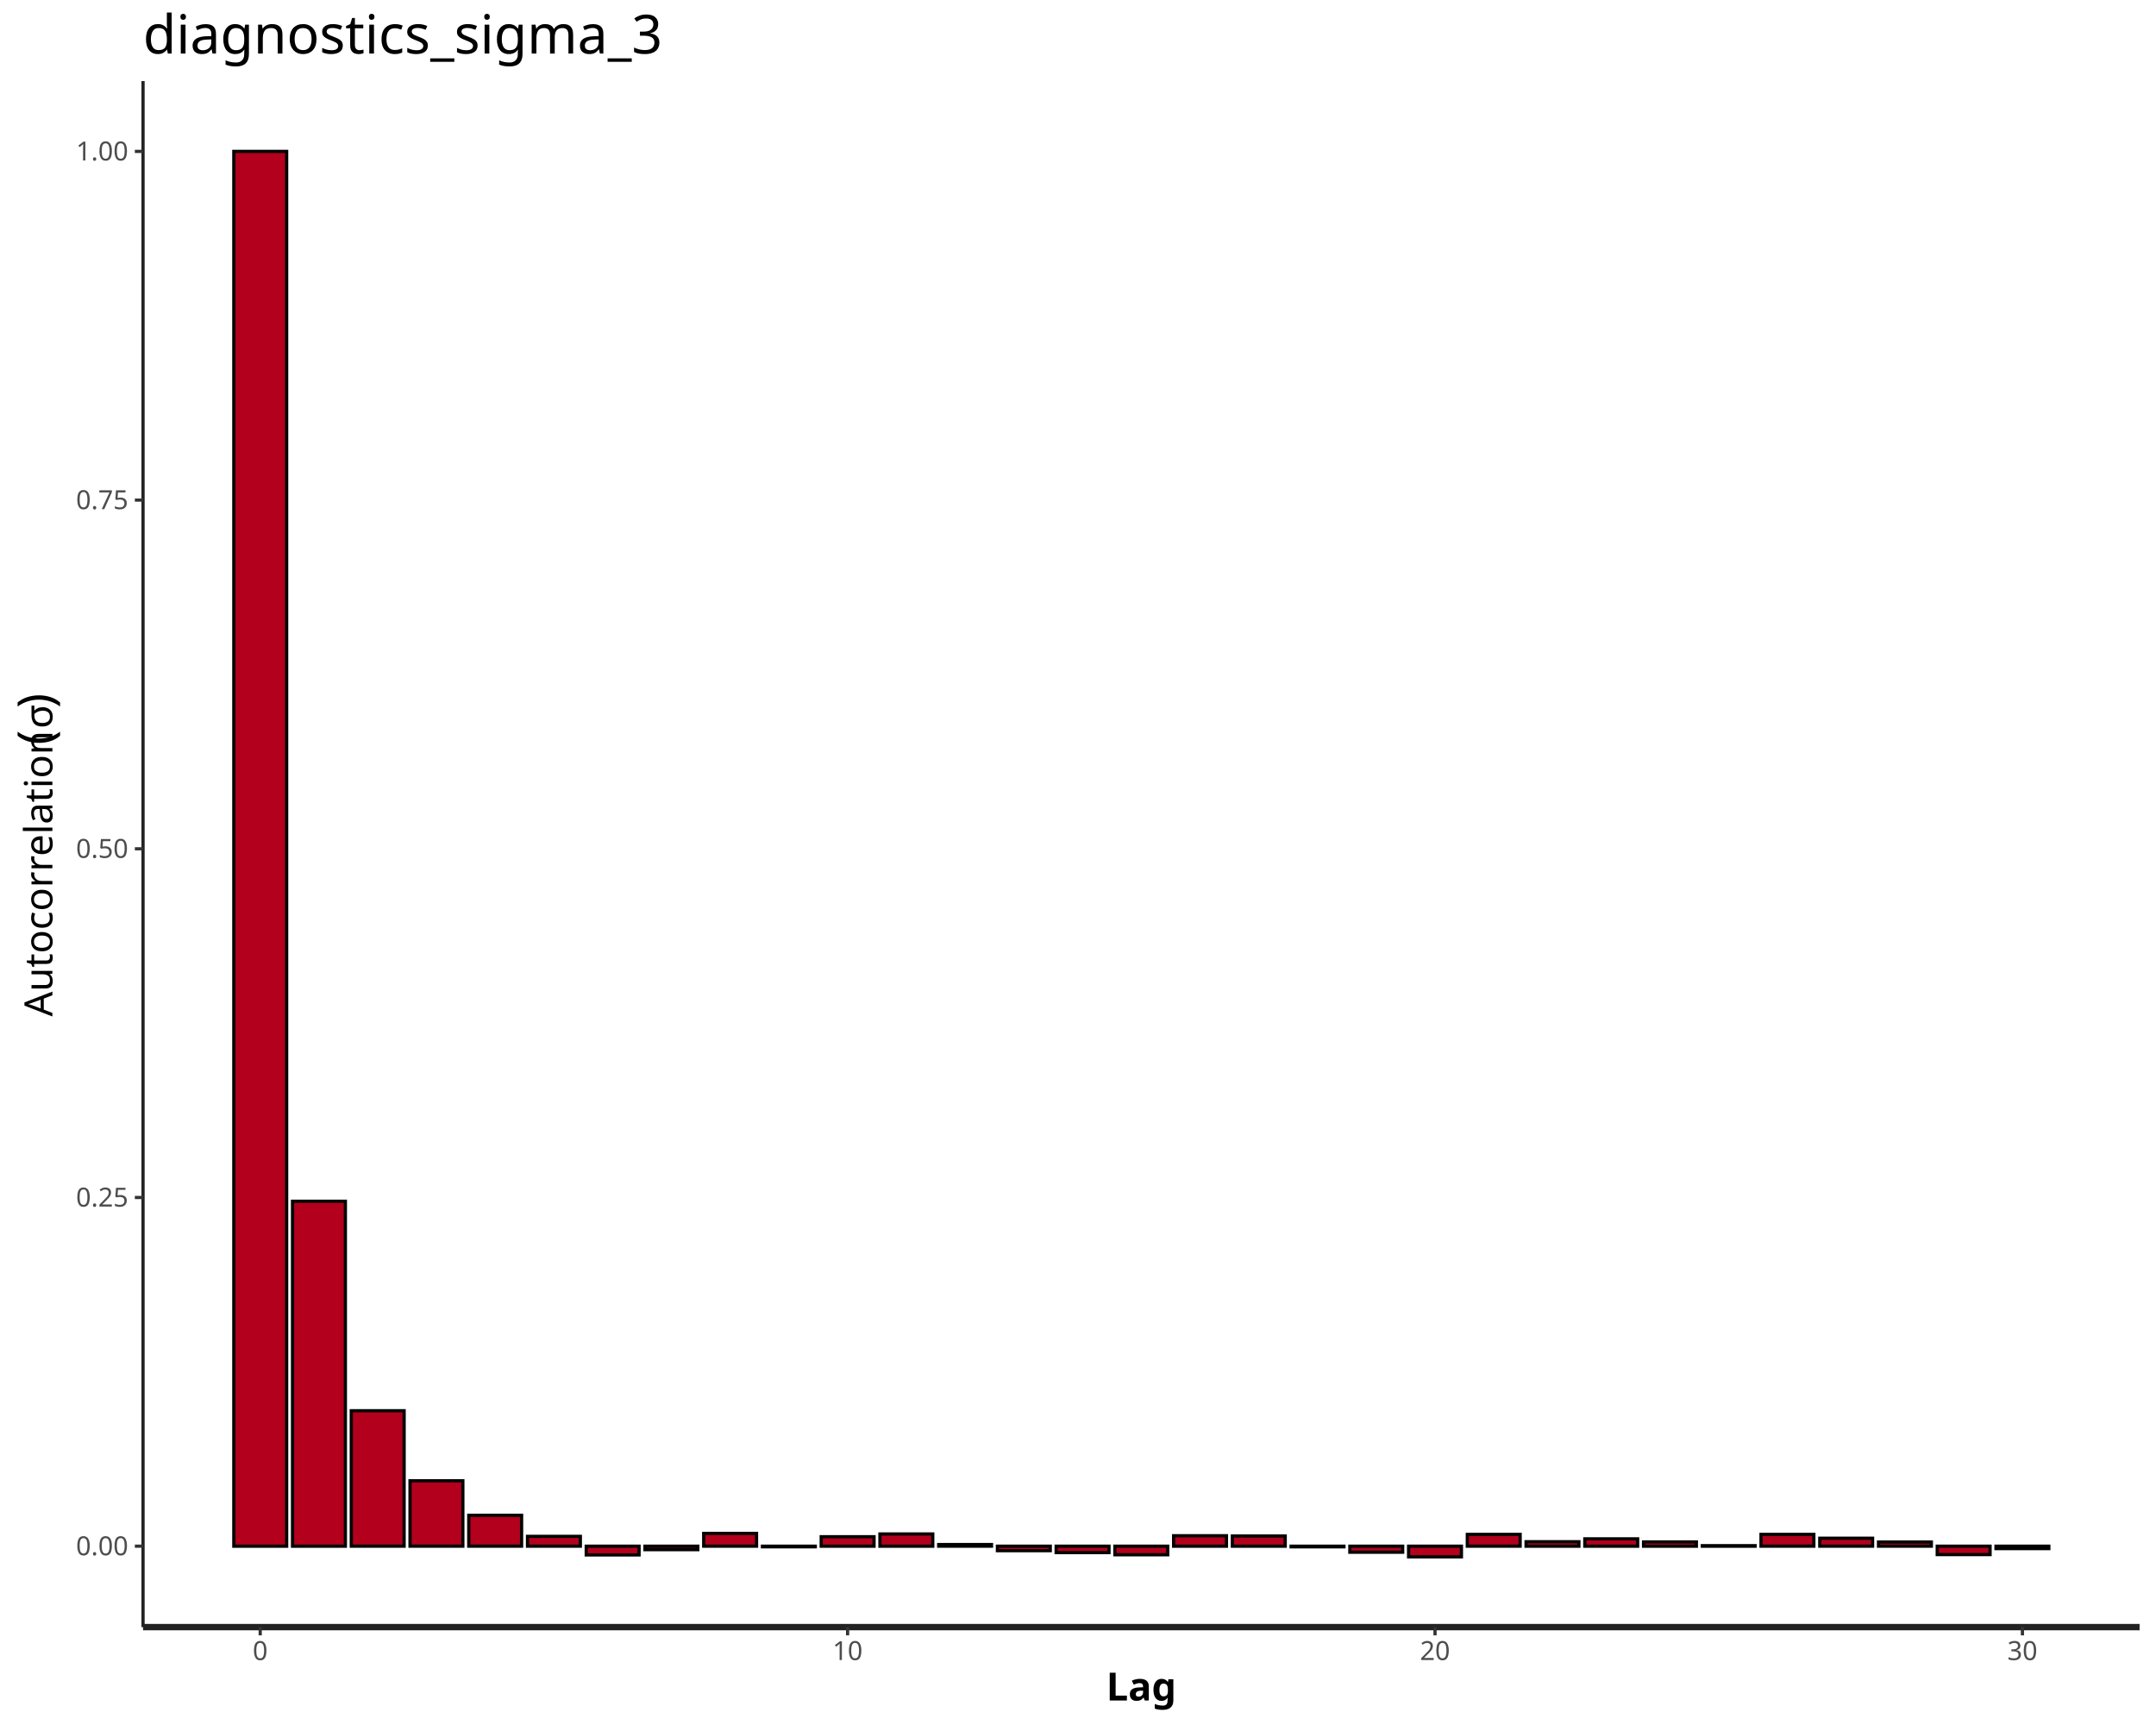
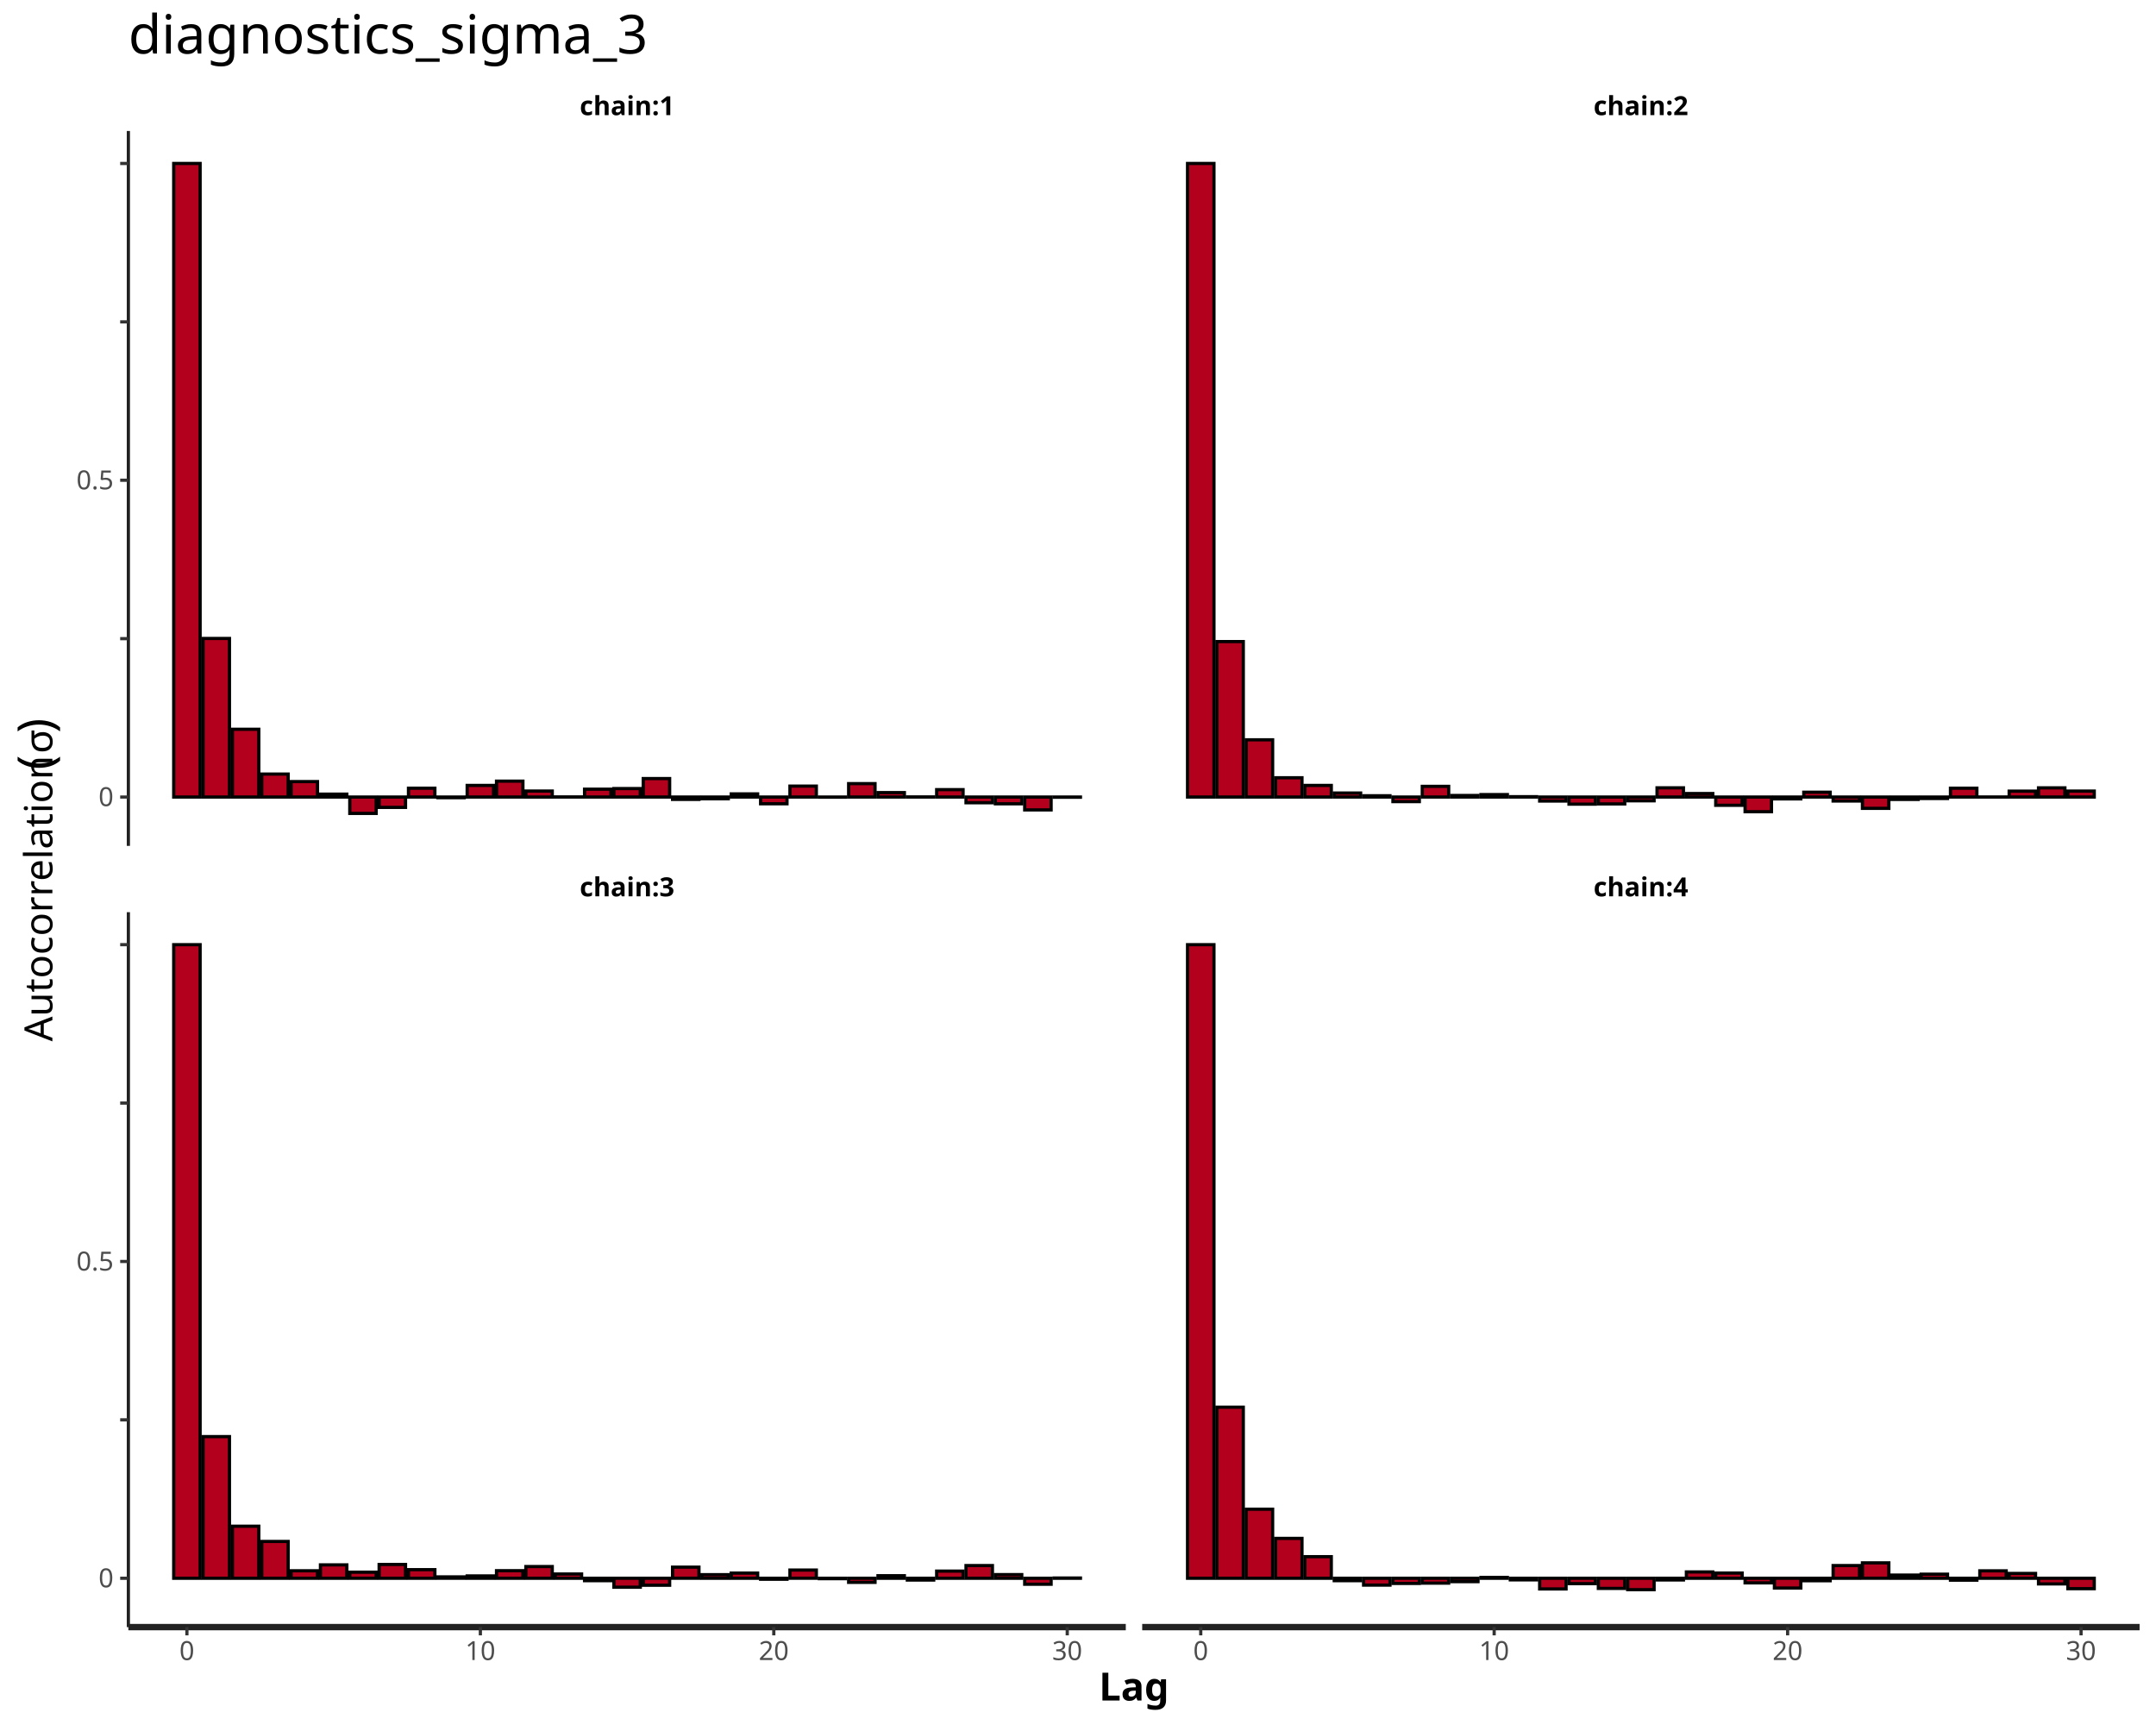
<svg xmlns="http://www.w3.org/2000/svg" class="svglite" data-engine-version="2.0" width="720.00pt" height="576.00pt" viewBox="0 0 720.00 576.00">
  <defs>
    <style type="text/css">
    .svglite line, .svglite polyline, .svglite polygon, .svglite path, .svglite rect, .svglite circle {
      fill: none;
      stroke: #000000;
      stroke-linecap: round;
      stroke-linejoin: round;
      stroke-miterlimit: 10.00;
    }
  </style>
  </defs>
  <rect width="100%" height="100%" style="stroke: none; fill: #FFFFFF;" />
  <defs>
    <clipPath id="cpMC4wMHw3MjAuMDB8MC4wMHw1NzYuMDA=">
      <rect x="0.00" y="0.00" width="720.00" height="576.00" />
    </clipPath>
  </defs>
  <g clip-path="url(#cpMC4wMHw3MjAuMDB8MC4wMHw1NzYuMDA=)">
    <rect x="0.00" y="0.00" width="720.00" height="576.00" style="stroke-width: 1.07; stroke: #FFFFFF; fill: #FFFFFF;" />
  </g>
  <defs>
-     <clipPath id="cpNDcuNzd8NzE0LjUyfDI3LjA4fDU0My4zMg==">
-       <rect x="47.77" y="27.08" width="666.75" height="516.24" />
-     </clipPath>
-   </defs>
-   <g clip-path="url(#cpNDcuNzd8NzE0LjUyfDI3LjA4fDU0My4zMg==)">
-     <rect x="47.77" y="27.08" width="666.75" height="516.24" style="stroke-width: 1.07; stroke: none; fill: #FFFFFF;" />
-     <rect x="78.08" y="50.55" width="17.65" height="465.75" style="stroke-width: 1.07; stroke-linecap: butt; stroke-linejoin: miter; fill: #B2001D;" />
-     <rect x="97.69" y="401.11" width="17.65" height="115.19" style="stroke-width: 1.07; stroke-linecap: butt; stroke-linejoin: miter; fill: #B2001D;" />
-     <rect x="117.31" y="471.06" width="17.65" height="45.23" style="stroke-width: 1.07; stroke-linecap: butt; stroke-linejoin: miter; fill: #B2001D;" />
-     <rect x="136.92" y="494.44" width="17.65" height="21.85" style="stroke-width: 1.07; stroke-linecap: butt; stroke-linejoin: miter; fill: #B2001D;" />
-     <rect x="156.54" y="505.97" width="17.65" height="10.32" style="stroke-width: 1.07; stroke-linecap: butt; stroke-linejoin: miter; fill: #B2001D;" />
-     <rect x="176.16" y="513.01" width="17.65" height="3.28" style="stroke-width: 1.07; stroke-linecap: butt; stroke-linejoin: miter; fill: #B2001D;" />
-     <rect x="195.77" y="516.29" width="17.65" height="2.92" style="stroke-width: 1.07; stroke-linecap: butt; stroke-linejoin: miter; fill: #B2001D;" />
-     <rect x="215.39" y="516.29" width="17.65" height="1.16" style="stroke-width: 1.07; stroke-linecap: butt; stroke-linejoin: miter; fill: #B2001D;" />
-     <rect x="235.00" y="512.02" width="17.65" height="4.27" style="stroke-width: 1.07; stroke-linecap: butt; stroke-linejoin: miter; fill: #B2001D;" />
-     <rect x="254.62" y="516.29" width="17.65" height="0.21" style="stroke-width: 1.07; stroke-linecap: butt; stroke-linejoin: miter; fill: #B2001D;" />
-     <rect x="274.24" y="513.13" width="17.65" height="3.17" style="stroke-width: 1.07; stroke-linecap: butt; stroke-linejoin: miter; fill: #B2001D;" />
-     <rect x="293.85" y="512.21" width="17.65" height="4.09" style="stroke-width: 1.07; stroke-linecap: butt; stroke-linejoin: miter; fill: #B2001D;" />
-     <rect x="313.47" y="515.74" width="17.65" height="0.55" style="stroke-width: 1.07; stroke-linecap: butt; stroke-linejoin: miter; fill: #B2001D;" />
-     <rect x="333.09" y="516.29" width="17.65" height="1.50" style="stroke-width: 1.07; stroke-linecap: butt; stroke-linejoin: miter; fill: #B2001D;" />
-     <rect x="352.70" y="516.29" width="17.65" height="2.14" style="stroke-width: 1.07; stroke-linecap: butt; stroke-linejoin: miter; fill: #B2001D;" />
-     <rect x="372.32" y="516.29" width="17.65" height="2.87" style="stroke-width: 1.07; stroke-linecap: butt; stroke-linejoin: miter; fill: #B2001D;" />
-     <rect x="391.93" y="512.80" width="17.65" height="3.50" style="stroke-width: 1.07; stroke-linecap: butt; stroke-linejoin: miter; fill: #B2001D;" />
-     <rect x="411.55" y="512.89" width="17.65" height="3.41" style="stroke-width: 1.07; stroke-linecap: butt; stroke-linejoin: miter; fill: #B2001D;" />
-     <rect x="431.17" y="516.29" width="17.65" height="0.22" style="stroke-width: 1.07; stroke-linecap: butt; stroke-linejoin: miter; fill: #B2001D;" />
-     <rect x="450.78" y="516.29" width="17.65" height="2.02" style="stroke-width: 1.07; stroke-linecap: butt; stroke-linejoin: miter; fill: #B2001D;" />
-     <rect x="470.40" y="516.29" width="17.65" height="3.56" style="stroke-width: 1.07; stroke-linecap: butt; stroke-linejoin: miter; fill: #B2001D;" />
-     <rect x="490.01" y="512.35" width="17.65" height="3.94" style="stroke-width: 1.07; stroke-linecap: butt; stroke-linejoin: miter; fill: #B2001D;" />
-     <rect x="509.63" y="514.80" width="17.65" height="1.50" style="stroke-width: 1.07; stroke-linecap: butt; stroke-linejoin: miter; fill: #B2001D;" />
-     <rect x="529.25" y="513.84" width="17.65" height="2.46" style="stroke-width: 1.07; stroke-linecap: butt; stroke-linejoin: miter; fill: #B2001D;" />
-     <rect x="548.86" y="514.87" width="17.65" height="1.43" style="stroke-width: 1.07; stroke-linecap: butt; stroke-linejoin: miter; fill: #B2001D;" />
-     <rect x="568.48" y="516.12" width="17.65" height="0.18" style="stroke-width: 1.07; stroke-linecap: butt; stroke-linejoin: miter; fill: #B2001D;" />
-     <rect x="588.09" y="512.35" width="17.65" height="3.94" style="stroke-width: 1.07; stroke-linecap: butt; stroke-linejoin: miter; fill: #B2001D;" />
-     <rect x="607.71" y="513.63" width="17.65" height="2.66" style="stroke-width: 1.07; stroke-linecap: butt; stroke-linejoin: miter; fill: #B2001D;" />
-     <rect x="627.33" y="514.90" width="17.65" height="1.39" style="stroke-width: 1.07; stroke-linecap: butt; stroke-linejoin: miter; fill: #B2001D;" />
-     <rect x="646.94" y="516.29" width="17.65" height="2.81" style="stroke-width: 1.07; stroke-linecap: butt; stroke-linejoin: miter; fill: #B2001D;" />
-     <rect x="666.56" y="516.29" width="17.65" height="0.81" style="stroke-width: 1.07; stroke-linecap: butt; stroke-linejoin: miter; fill: #B2001D;" />
-   </g>
-   <g clip-path="url(#cpMC4wMHw3MjAuMDB8MC4wMHw1NzYuMDA=)">
-     <polyline points="47.77,543.32 47.77,27.08 " style="stroke-width: 1.07; stroke: #222222; stroke-linecap: butt;" />
-     <text x="42.84" y="519.32" text-anchor="end" style="font-size: 8.80px; fill: #4D4D4D; font-family: sans;" textLength="17.13px" lengthAdjust="spacingAndGlyphs">0.00</text>
-     <text x="42.84" y="402.89" text-anchor="end" style="font-size: 8.80px; fill: #4D4D4D; font-family: sans;" textLength="17.13px" lengthAdjust="spacingAndGlyphs">0.25</text>
-     <text x="42.84" y="286.45" text-anchor="end" style="font-size: 8.80px; fill: #4D4D4D; font-family: sans;" textLength="17.13px" lengthAdjust="spacingAndGlyphs">0.50</text>
-     <text x="42.84" y="170.01" text-anchor="end" style="font-size: 8.80px; fill: #4D4D4D; font-family: sans;" textLength="17.13px" lengthAdjust="spacingAndGlyphs">0.75</text>
-     <text x="42.84" y="53.58" text-anchor="end" style="font-size: 8.80px; fill: #4D4D4D; font-family: sans;" textLength="17.13px" lengthAdjust="spacingAndGlyphs">1.00</text>
-     <polyline points="45.03,516.29 47.77,516.29 " style="stroke-width: 1.07; stroke: #333333; stroke-linecap: butt;" />
-     <polyline points="45.03,399.86 47.77,399.86 " style="stroke-width: 1.07; stroke: #333333; stroke-linecap: butt;" />
-     <polyline points="45.03,283.42 47.77,283.42 " style="stroke-width: 1.07; stroke: #333333; stroke-linecap: butt;" />
-     <polyline points="45.03,166.99 47.77,166.99 " style="stroke-width: 1.07; stroke: #333333; stroke-linecap: butt;" />
-     <polyline points="45.03,50.55 47.77,50.55 " style="stroke-width: 1.07; stroke: #333333; stroke-linecap: butt;" />
-     <polyline points="47.77,543.32 714.52,543.32 " style="stroke-width: 2.13; stroke: #222222; stroke-linecap: butt;" />
-     <polyline points="86.90,546.06 86.90,543.32 " style="stroke-width: 1.07; stroke: #333333; stroke-linecap: butt;" />
-     <polyline points="283.06,546.06 283.06,543.32 " style="stroke-width: 1.07; stroke: #333333; stroke-linecap: butt;" />
-     <polyline points="479.23,546.06 479.23,543.32 " style="stroke-width: 1.07; stroke: #333333; stroke-linecap: butt;" />
-     <polyline points="675.39,546.06 675.39,543.32 " style="stroke-width: 1.07; stroke: #333333; stroke-linecap: butt;" />
-     <text x="86.90" y="554.31" text-anchor="middle" style="font-size: 8.80px; fill: #4D4D4D; font-family: sans;" textLength="4.89px" lengthAdjust="spacingAndGlyphs">0</text>
-     <text x="283.06" y="554.31" text-anchor="middle" style="font-size: 8.80px; fill: #4D4D4D; font-family: sans;" textLength="9.79px" lengthAdjust="spacingAndGlyphs">10</text>
-     <text x="479.23" y="554.31" text-anchor="middle" style="font-size: 8.80px; fill: #4D4D4D; font-family: sans;" textLength="9.79px" lengthAdjust="spacingAndGlyphs">20</text>
-     <text x="675.39" y="554.31" text-anchor="middle" style="font-size: 8.80px; fill: #4D4D4D; font-family: sans;" textLength="9.79px" lengthAdjust="spacingAndGlyphs">30</text>
-     <text x="381.14" y="567.82" text-anchor="middle" style="font-size: 13.00px; font-weight: bold; font-family: sans;" textLength="21.69px" lengthAdjust="spacingAndGlyphs">Lag</text>
-     <text transform="translate(17.49,339.41) rotate(-90)" style="font-size: 13.00px; font-family: sans;" textLength="87.45px" lengthAdjust="spacingAndGlyphs">Autocorrelation</text>
-     <text transform="translate(17.49,251.96) rotate(-90)" style="font-size: 13.00px; font-family: sans;" textLength="3.25px" lengthAdjust="spacingAndGlyphs"> </text>
-     <text transform="translate(17.49,248.71) rotate(-90)" style="font-size: 16.25px; font-family: sans;" textLength="5.41px" lengthAdjust="spacingAndGlyphs">(</text>
-     <text transform="translate(17.49,243.30) rotate(-90)" style="font-size: 13.00px; font-family: sans;" textLength="6.90px" lengthAdjust="spacingAndGlyphs">σ</text>
-     <text transform="translate(17.49,236.40) rotate(-90)" style="font-size: 16.25px; font-family: sans;" textLength="5.40px" lengthAdjust="spacingAndGlyphs">)</text>
-     <text x="47.77" y="17.87" style="font-size: 18.00px; font-family: sans;" textLength="168.13px" lengthAdjust="spacingAndGlyphs">diagnostics_sigma_3</text>
+     <clipPath id="cpNDIuODd8Mzc1Ljk2fDQzLjczfDI4Mi40Ng==">
+       <rect x="42.87" y="43.73" width="333.08" height="238.73" />
+     </clipPath>
+   </defs>
+   <g clip-path="url(#cpNDIuODd8Mzc1Ljk2fDQzLjczfDI4Mi40Ng==)">
+     <rect x="42.87" y="43.73" width="333.08" height="238.73" style="stroke-width: 1.07; stroke: none; fill: #FFFFFF;" />
+     <rect x="58.01" y="54.58" width="8.82" height="211.56" style="stroke-width: 1.07; stroke-linecap: butt; stroke-linejoin: miter; fill: #B2001D;" />
+     <rect x="67.81" y="213.19" width="8.82" height="52.95" style="stroke-width: 1.07; stroke-linecap: butt; stroke-linejoin: miter; fill: #B2001D;" />
+     <rect x="77.61" y="243.51" width="8.82" height="22.63" style="stroke-width: 1.07; stroke-linecap: butt; stroke-linejoin: miter; fill: #B2001D;" />
+     <rect x="87.41" y="258.47" width="8.82" height="7.67" style="stroke-width: 1.07; stroke-linecap: butt; stroke-linejoin: miter; fill: #B2001D;" />
+     <rect x="97.21" y="260.98" width="8.82" height="5.16" style="stroke-width: 1.07; stroke-linecap: butt; stroke-linejoin: miter; fill: #B2001D;" />
+     <rect x="107.01" y="265.17" width="8.82" height="0.97" style="stroke-width: 1.07; stroke-linecap: butt; stroke-linejoin: miter; fill: #B2001D;" />
+     <rect x="116.81" y="266.14" width="8.82" height="5.47" style="stroke-width: 1.07; stroke-linecap: butt; stroke-linejoin: miter; fill: #B2001D;" />
+     <rect x="126.61" y="266.14" width="8.82" height="3.46" style="stroke-width: 1.07; stroke-linecap: butt; stroke-linejoin: miter; fill: #B2001D;" />
+     <rect x="136.41" y="263.19" width="8.82" height="2.95" style="stroke-width: 1.07; stroke-linecap: butt; stroke-linejoin: miter; fill: #B2001D;" />
+     <rect x="146.21" y="266.14" width="8.82" height="0.22" style="stroke-width: 1.07; stroke-linecap: butt; stroke-linejoin: miter; fill: #B2001D;" />
+     <rect x="156.01" y="262.26" width="8.82" height="3.88" style="stroke-width: 1.07; stroke-linecap: butt; stroke-linejoin: miter; fill: #B2001D;" />
+     <rect x="165.81" y="260.83" width="8.82" height="5.31" style="stroke-width: 1.07; stroke-linecap: butt; stroke-linejoin: miter; fill: #B2001D;" />
+     <rect x="175.61" y="264.14" width="8.82" height="2.01" style="stroke-width: 1.07; stroke-linecap: butt; stroke-linejoin: miter; fill: #B2001D;" />
+     <rect x="185.41" y="266.10" width="8.82" height="0.041" style="stroke-width: 1.07; stroke-linecap: butt; stroke-linejoin: miter; fill: #B2001D;" />
+     <rect x="195.21" y="263.52" width="8.82" height="2.62" style="stroke-width: 1.07; stroke-linecap: butt; stroke-linejoin: miter; fill: #B2001D;" />
+     <rect x="205.01" y="263.31" width="8.82" height="2.83" style="stroke-width: 1.07; stroke-linecap: butt; stroke-linejoin: miter; fill: #B2001D;" />
+     <rect x="214.81" y="259.97" width="8.82" height="6.17" style="stroke-width: 1.07; stroke-linecap: butt; stroke-linejoin: miter; fill: #B2001D;" />
+     <rect x="224.60" y="266.14" width="8.82" height="0.79" style="stroke-width: 1.07; stroke-linecap: butt; stroke-linejoin: miter; fill: #B2001D;" />
+     <rect x="234.40" y="266.14" width="8.82" height="0.58" style="stroke-width: 1.07; stroke-linecap: butt; stroke-linejoin: miter; fill: #B2001D;" />
+     <rect x="244.20" y="265.09" width="8.82" height="1.05" style="stroke-width: 1.07; stroke-linecap: butt; stroke-linejoin: miter; fill: #B2001D;" />
+     <rect x="254.00" y="266.14" width="8.82" height="2.25" style="stroke-width: 1.07; stroke-linecap: butt; stroke-linejoin: miter; fill: #B2001D;" />
+     <rect x="263.80" y="262.49" width="8.82" height="3.65" style="stroke-width: 1.07; stroke-linecap: butt; stroke-linejoin: miter; fill: #B2001D;" />
+     <rect x="273.60" y="266.14" width="8.82" height="0.045" style="stroke-width: 1.07; stroke-linecap: butt; stroke-linejoin: miter; fill: #B2001D;" />
+     <rect x="283.40" y="261.66" width="8.82" height="4.48" style="stroke-width: 1.07; stroke-linecap: butt; stroke-linejoin: miter; fill: #B2001D;" />
+     <rect x="293.20" y="264.66" width="8.82" height="1.48" style="stroke-width: 1.07; stroke-linecap: butt; stroke-linejoin: miter; fill: #B2001D;" />
+     <rect x="303.00" y="266.10" width="8.82" height="0.044" style="stroke-width: 1.07; stroke-linecap: butt; stroke-linejoin: miter; fill: #B2001D;" />
+     <rect x="312.80" y="263.67" width="8.82" height="2.47" style="stroke-width: 1.07; stroke-linecap: butt; stroke-linejoin: miter; fill: #B2001D;" />
+     <rect x="322.60" y="266.14" width="8.82" height="1.91" style="stroke-width: 1.07; stroke-linecap: butt; stroke-linejoin: miter; fill: #B2001D;" />
+     <rect x="332.40" y="266.14" width="8.82" height="2.26" style="stroke-width: 1.07; stroke-linecap: butt; stroke-linejoin: miter; fill: #B2001D;" />
+     <rect x="342.20" y="266.14" width="8.82" height="4.30" style="stroke-width: 1.07; stroke-linecap: butt; stroke-linejoin: miter; fill: #B2001D;" />
+     <rect x="352.00" y="266.14" width="8.82" height="0.065" style="stroke-width: 1.07; stroke-linecap: butt; stroke-linejoin: miter; fill: #B2001D;" />
+   </g>
+   <g clip-path="url(#cpMC4wMHw3MjAuMDB8MC4wMHw1NzYuMDA=)">
+ </g>
+   <defs>
+     <clipPath id="cpNDIuODd8Mzc1Ljk2fDMwNC41OXw1NDMuMzI=">
+       <rect x="42.87" y="304.59" width="333.08" height="238.73" />
+     </clipPath>
+   </defs>
+   <g clip-path="url(#cpNDIuODd8Mzc1Ljk2fDMwNC41OXw1NDMuMzI=)">
+     <rect x="42.87" y="304.59" width="333.08" height="238.73" style="stroke-width: 1.07; stroke: none; fill: #FFFFFF;" />
+     <rect x="58.01" y="315.44" width="8.82" height="211.56" style="stroke-width: 1.07; stroke-linecap: butt; stroke-linejoin: miter; fill: #B2001D;" />
+     <rect x="67.81" y="479.70" width="8.82" height="47.30" style="stroke-width: 1.07; stroke-linecap: butt; stroke-linejoin: miter; fill: #B2001D;" />
+     <rect x="77.61" y="509.62" width="8.82" height="17.38" style="stroke-width: 1.07; stroke-linecap: butt; stroke-linejoin: miter; fill: #B2001D;" />
+     <rect x="87.41" y="514.71" width="8.82" height="12.29" style="stroke-width: 1.07; stroke-linecap: butt; stroke-linejoin: miter; fill: #B2001D;" />
+     <rect x="97.21" y="524.50" width="8.82" height="2.50" style="stroke-width: 1.07; stroke-linecap: butt; stroke-linejoin: miter; fill: #B2001D;" />
+     <rect x="107.01" y="522.53" width="8.82" height="4.47" style="stroke-width: 1.07; stroke-linecap: butt; stroke-linejoin: miter; fill: #B2001D;" />
+     <rect x="116.81" y="524.97" width="8.82" height="2.03" style="stroke-width: 1.07; stroke-linecap: butt; stroke-linejoin: miter; fill: #B2001D;" />
+     <rect x="126.61" y="522.39" width="8.82" height="4.61" style="stroke-width: 1.07; stroke-linecap: butt; stroke-linejoin: miter; fill: #B2001D;" />
+     <rect x="136.41" y="524.13" width="8.82" height="2.87" style="stroke-width: 1.07; stroke-linecap: butt; stroke-linejoin: miter; fill: #B2001D;" />
+     <rect x="146.21" y="526.54" width="8.82" height="0.45" style="stroke-width: 1.07; stroke-linecap: butt; stroke-linejoin: miter; fill: #B2001D;" />
+     <rect x="156.01" y="526.22" width="8.82" height="0.78" style="stroke-width: 1.07; stroke-linecap: butt; stroke-linejoin: miter; fill: #B2001D;" />
+     <rect x="165.81" y="524.47" width="8.82" height="2.53" style="stroke-width: 1.07; stroke-linecap: butt; stroke-linejoin: miter; fill: #B2001D;" />
+     <rect x="175.61" y="523.09" width="8.82" height="3.91" style="stroke-width: 1.07; stroke-linecap: butt; stroke-linejoin: miter; fill: #B2001D;" />
+     <rect x="185.41" y="525.58" width="8.82" height="1.42" style="stroke-width: 1.07; stroke-linecap: butt; stroke-linejoin: miter; fill: #B2001D;" />
+     <rect x="195.21" y="527.00" width="8.82" height="0.81" style="stroke-width: 1.07; stroke-linecap: butt; stroke-linejoin: miter; fill: #B2001D;" />
+     <rect x="205.01" y="527.00" width="8.82" height="2.99" style="stroke-width: 1.07; stroke-linecap: butt; stroke-linejoin: miter; fill: #B2001D;" />
+     <rect x="214.81" y="527.00" width="8.82" height="2.33" style="stroke-width: 1.07; stroke-linecap: butt; stroke-linejoin: miter; fill: #B2001D;" />
+     <rect x="224.60" y="523.29" width="8.82" height="3.70" style="stroke-width: 1.07; stroke-linecap: butt; stroke-linejoin: miter; fill: #B2001D;" />
+     <rect x="234.40" y="525.80" width="8.82" height="1.20" style="stroke-width: 1.07; stroke-linecap: butt; stroke-linejoin: miter; fill: #B2001D;" />
+     <rect x="244.20" y="525.27" width="8.82" height="1.73" style="stroke-width: 1.07; stroke-linecap: butt; stroke-linejoin: miter; fill: #B2001D;" />
+     <rect x="254.00" y="527.00" width="8.82" height="0.33" style="stroke-width: 1.07; stroke-linecap: butt; stroke-linejoin: miter; fill: #B2001D;" />
+     <rect x="263.80" y="524.26" width="8.82" height="2.73" style="stroke-width: 1.07; stroke-linecap: butt; stroke-linejoin: miter; fill: #B2001D;" />
+     <rect x="273.60" y="527.00" width="8.82" height="0.14" style="stroke-width: 1.07; stroke-linecap: butt; stroke-linejoin: miter; fill: #B2001D;" />
+     <rect x="283.40" y="527.00" width="8.82" height="1.37" style="stroke-width: 1.07; stroke-linecap: butt; stroke-linejoin: miter; fill: #B2001D;" />
+     <rect x="293.20" y="526.15" width="8.82" height="0.85" style="stroke-width: 1.07; stroke-linecap: butt; stroke-linejoin: miter; fill: #B2001D;" />
+     <rect x="303.00" y="527.00" width="8.82" height="0.60" style="stroke-width: 1.07; stroke-linecap: butt; stroke-linejoin: miter; fill: #B2001D;" />
+     <rect x="312.80" y="524.61" width="8.82" height="2.39" style="stroke-width: 1.07; stroke-linecap: butt; stroke-linejoin: miter; fill: #B2001D;" />
+     <rect x="322.60" y="522.76" width="8.82" height="4.24" style="stroke-width: 1.07; stroke-linecap: butt; stroke-linejoin: miter; fill: #B2001D;" />
+     <rect x="332.40" y="525.78" width="8.82" height="1.22" style="stroke-width: 1.07; stroke-linecap: butt; stroke-linejoin: miter; fill: #B2001D;" />
+     <rect x="342.20" y="527.00" width="8.82" height="2.00" style="stroke-width: 1.07; stroke-linecap: butt; stroke-linejoin: miter; fill: #B2001D;" />
+     <rect x="352.00" y="526.92" width="8.82" height="0.082" style="stroke-width: 1.07; stroke-linecap: butt; stroke-linejoin: miter; fill: #B2001D;" />
+   </g>
+   <g clip-path="url(#cpMC4wMHw3MjAuMDB8MC4wMHw1NzYuMDA=)">
+ </g>
+   <defs>
+     <clipPath id="cpMzgxLjQ0fDcxNC41Mnw0My43M3wyODIuNDY=">
+       <rect x="381.44" y="43.73" width="333.08" height="238.73" />
+     </clipPath>
+   </defs>
+   <g clip-path="url(#cpMzgxLjQ0fDcxNC41Mnw0My43M3wyODIuNDY=)">
+     <rect x="381.44" y="43.73" width="333.08" height="238.73" style="stroke-width: 1.07; stroke: none; fill: #FFFFFF;" />
+     <rect x="396.58" y="54.58" width="8.82" height="211.56" style="stroke-width: 1.07; stroke-linecap: butt; stroke-linejoin: miter; fill: #B2001D;" />
+     <rect x="406.38" y="214.23" width="8.82" height="51.91" style="stroke-width: 1.07; stroke-linecap: butt; stroke-linejoin: miter; fill: #B2001D;" />
+     <rect x="416.18" y="247.03" width="8.82" height="19.11" style="stroke-width: 1.07; stroke-linecap: butt; stroke-linejoin: miter; fill: #B2001D;" />
+     <rect x="425.98" y="259.70" width="8.82" height="6.44" style="stroke-width: 1.07; stroke-linecap: butt; stroke-linejoin: miter; fill: #B2001D;" />
+     <rect x="435.77" y="262.26" width="8.82" height="3.88" style="stroke-width: 1.07; stroke-linecap: butt; stroke-linejoin: miter; fill: #B2001D;" />
+     <rect x="445.57" y="264.80" width="8.82" height="1.34" style="stroke-width: 1.07; stroke-linecap: butt; stroke-linejoin: miter; fill: #B2001D;" />
+     <rect x="455.37" y="265.71" width="8.82" height="0.43" style="stroke-width: 1.07; stroke-linecap: butt; stroke-linejoin: miter; fill: #B2001D;" />
+     <rect x="465.17" y="266.14" width="8.82" height="1.53" style="stroke-width: 1.07; stroke-linecap: butt; stroke-linejoin: miter; fill: #B2001D;" />
+     <rect x="474.97" y="262.57" width="8.82" height="3.57" style="stroke-width: 1.07; stroke-linecap: butt; stroke-linejoin: miter; fill: #B2001D;" />
+     <rect x="484.77" y="265.62" width="8.82" height="0.52" style="stroke-width: 1.07; stroke-linecap: butt; stroke-linejoin: miter; fill: #B2001D;" />
+     <rect x="494.57" y="265.32" width="8.82" height="0.82" style="stroke-width: 1.07; stroke-linecap: butt; stroke-linejoin: miter; fill: #B2001D;" />
+     <rect x="504.37" y="266.02" width="8.82" height="0.12" style="stroke-width: 1.07; stroke-linecap: butt; stroke-linejoin: miter; fill: #B2001D;" />
+     <rect x="514.17" y="266.14" width="8.82" height="1.34" style="stroke-width: 1.07; stroke-linecap: butt; stroke-linejoin: miter; fill: #B2001D;" />
+     <rect x="523.97" y="266.14" width="8.82" height="2.38" style="stroke-width: 1.07; stroke-linecap: butt; stroke-linejoin: miter; fill: #B2001D;" />
+     <rect x="533.77" y="266.14" width="8.82" height="2.30" style="stroke-width: 1.07; stroke-linecap: butt; stroke-linejoin: miter; fill: #B2001D;" />
+     <rect x="543.57" y="266.14" width="8.82" height="1.26" style="stroke-width: 1.07; stroke-linecap: butt; stroke-linejoin: miter; fill: #B2001D;" />
+     <rect x="553.37" y="263.06" width="8.82" height="3.08" style="stroke-width: 1.07; stroke-linecap: butt; stroke-linejoin: miter; fill: #B2001D;" />
+     <rect x="563.17" y="264.97" width="8.82" height="1.17" style="stroke-width: 1.07; stroke-linecap: butt; stroke-linejoin: miter; fill: #B2001D;" />
+     <rect x="572.97" y="266.14" width="8.82" height="2.76" style="stroke-width: 1.07; stroke-linecap: butt; stroke-linejoin: miter; fill: #B2001D;" />
+     <rect x="582.77" y="266.14" width="8.82" height="4.90" style="stroke-width: 1.07; stroke-linecap: butt; stroke-linejoin: miter; fill: #B2001D;" />
+     <rect x="592.57" y="266.14" width="8.82" height="0.62" style="stroke-width: 1.07; stroke-linecap: butt; stroke-linejoin: miter; fill: #B2001D;" />
+     <rect x="602.37" y="264.53" width="8.82" height="1.61" style="stroke-width: 1.07; stroke-linecap: butt; stroke-linejoin: miter; fill: #B2001D;" />
+     <rect x="612.17" y="266.14" width="8.82" height="1.33" style="stroke-width: 1.07; stroke-linecap: butt; stroke-linejoin: miter; fill: #B2001D;" />
+     <rect x="621.96" y="266.14" width="8.82" height="3.78" style="stroke-width: 1.07; stroke-linecap: butt; stroke-linejoin: miter; fill: #B2001D;" />
+     <rect x="631.76" y="266.14" width="8.82" height="0.80" style="stroke-width: 1.07; stroke-linecap: butt; stroke-linejoin: miter; fill: #B2001D;" />
+     <rect x="641.56" y="266.14" width="8.82" height="0.49" style="stroke-width: 1.07; stroke-linecap: butt; stroke-linejoin: miter; fill: #B2001D;" />
+     <rect x="651.36" y="263.19" width="8.82" height="2.95" style="stroke-width: 1.07; stroke-linecap: butt; stroke-linejoin: miter; fill: #B2001D;" />
+     <rect x="661.16" y="266.12" width="8.82" height="0.024" style="stroke-width: 1.07; stroke-linecap: butt; stroke-linejoin: miter; fill: #B2001D;" />
+     <rect x="670.96" y="264.17" width="8.82" height="1.97" style="stroke-width: 1.07; stroke-linecap: butt; stroke-linejoin: miter; fill: #B2001D;" />
+     <rect x="680.76" y="263.07" width="8.82" height="3.07" style="stroke-width: 1.07; stroke-linecap: butt; stroke-linejoin: miter; fill: #B2001D;" />
+     <rect x="690.56" y="264.15" width="8.82" height="1.99" style="stroke-width: 1.07; stroke-linecap: butt; stroke-linejoin: miter; fill: #B2001D;" />
+   </g>
+   <g clip-path="url(#cpMC4wMHw3MjAuMDB8MC4wMHw1NzYuMDA=)">
+ </g>
+   <defs>
+     <clipPath id="cpMzgxLjQ0fDcxNC41MnwzMDQuNTl8NTQzLjMy">
+       <rect x="381.44" y="304.59" width="333.08" height="238.73" />
+     </clipPath>
+   </defs>
+   <g clip-path="url(#cpMzgxLjQ0fDcxNC41MnwzMDQuNTl8NTQzLjMy)">
+     <rect x="381.44" y="304.59" width="333.08" height="238.73" style="stroke-width: 1.07; stroke: none; fill: #FFFFFF;" />
+     <rect x="396.58" y="315.44" width="8.82" height="211.56" style="stroke-width: 1.07; stroke-linecap: butt; stroke-linejoin: miter; fill: #B2001D;" />
+     <rect x="406.38" y="469.88" width="8.82" height="57.12" style="stroke-width: 1.07; stroke-linecap: butt; stroke-linejoin: miter; fill: #B2001D;" />
+     <rect x="416.18" y="503.94" width="8.82" height="23.06" style="stroke-width: 1.07; stroke-linecap: butt; stroke-linejoin: miter; fill: #B2001D;" />
+     <rect x="425.98" y="513.69" width="8.82" height="13.31" style="stroke-width: 1.07; stroke-linecap: butt; stroke-linejoin: miter; fill: #B2001D;" />
+     <rect x="435.77" y="519.79" width="8.82" height="7.21" style="stroke-width: 1.07; stroke-linecap: butt; stroke-linejoin: miter; fill: #B2001D;" />
+     <rect x="445.57" y="527.00" width="8.82" height="0.81" style="stroke-width: 1.07; stroke-linecap: butt; stroke-linejoin: miter; fill: #B2001D;" />
+     <rect x="455.37" y="527.00" width="8.82" height="2.29" style="stroke-width: 1.07; stroke-linecap: butt; stroke-linejoin: miter; fill: #B2001D;" />
+     <rect x="465.17" y="527.00" width="8.82" height="1.73" style="stroke-width: 1.07; stroke-linecap: butt; stroke-linejoin: miter; fill: #B2001D;" />
+     <rect x="474.97" y="527.00" width="8.82" height="1.63" style="stroke-width: 1.07; stroke-linecap: butt; stroke-linejoin: miter; fill: #B2001D;" />
+     <rect x="484.77" y="527.00" width="8.82" height="1.13" style="stroke-width: 1.07; stroke-linecap: butt; stroke-linejoin: miter; fill: #B2001D;" />
+     <rect x="494.57" y="526.72" width="8.82" height="0.28" style="stroke-width: 1.07; stroke-linecap: butt; stroke-linejoin: miter; fill: #B2001D;" />
+     <rect x="504.37" y="527.00" width="8.82" height="0.54" style="stroke-width: 1.07; stroke-linecap: butt; stroke-linejoin: miter; fill: #B2001D;" />
+     <rect x="514.17" y="527.00" width="8.82" height="3.57" style="stroke-width: 1.07; stroke-linecap: butt; stroke-linejoin: miter; fill: #B2001D;" />
+     <rect x="523.97" y="527.00" width="8.82" height="1.80" style="stroke-width: 1.07; stroke-linecap: butt; stroke-linejoin: miter; fill: #B2001D;" />
+     <rect x="533.77" y="527.00" width="8.82" height="3.39" style="stroke-width: 1.07; stroke-linecap: butt; stroke-linejoin: miter; fill: #B2001D;" />
+     <rect x="543.57" y="527.00" width="8.82" height="3.81" style="stroke-width: 1.07; stroke-linecap: butt; stroke-linejoin: miter; fill: #B2001D;" />
+     <rect x="553.37" y="527.00" width="8.82" height="0.57" style="stroke-width: 1.07; stroke-linecap: butt; stroke-linejoin: miter; fill: #B2001D;" />
+     <rect x="563.17" y="524.89" width="8.82" height="2.11" style="stroke-width: 1.07; stroke-linecap: butt; stroke-linejoin: miter; fill: #B2001D;" />
+     <rect x="572.97" y="525.26" width="8.82" height="1.74" style="stroke-width: 1.07; stroke-linecap: butt; stroke-linejoin: miter; fill: #B2001D;" />
+     <rect x="582.77" y="527.00" width="8.82" height="1.54" style="stroke-width: 1.07; stroke-linecap: butt; stroke-linejoin: miter; fill: #B2001D;" />
+     <rect x="592.57" y="527.00" width="8.82" height="3.27" style="stroke-width: 1.07; stroke-linecap: butt; stroke-linejoin: miter; fill: #B2001D;" />
+     <rect x="602.37" y="527.00" width="8.82" height="0.83" style="stroke-width: 1.07; stroke-linecap: butt; stroke-linejoin: miter; fill: #B2001D;" />
+     <rect x="612.17" y="522.76" width="8.82" height="4.24" style="stroke-width: 1.07; stroke-linecap: butt; stroke-linejoin: miter; fill: #B2001D;" />
+     <rect x="621.96" y="521.86" width="8.82" height="5.13" style="stroke-width: 1.07; stroke-linecap: butt; stroke-linejoin: miter; fill: #B2001D;" />
+     <rect x="631.76" y="525.94" width="8.82" height="1.06" style="stroke-width: 1.07; stroke-linecap: butt; stroke-linejoin: miter; fill: #B2001D;" />
+     <rect x="641.56" y="525.64" width="8.82" height="1.36" style="stroke-width: 1.07; stroke-linecap: butt; stroke-linejoin: miter; fill: #B2001D;" />
+     <rect x="651.36" y="527.00" width="8.82" height="0.64" style="stroke-width: 1.07; stroke-linecap: butt; stroke-linejoin: miter; fill: #B2001D;" />
+     <rect x="661.16" y="524.52" width="8.82" height="2.48" style="stroke-width: 1.07; stroke-linecap: butt; stroke-linejoin: miter; fill: #B2001D;" />
+     <rect x="670.96" y="525.39" width="8.82" height="1.61" style="stroke-width: 1.07; stroke-linecap: butt; stroke-linejoin: miter; fill: #B2001D;" />
+     <rect x="680.76" y="527.00" width="8.82" height="1.89" style="stroke-width: 1.07; stroke-linecap: butt; stroke-linejoin: miter; fill: #B2001D;" />
+     <rect x="690.56" y="527.00" width="8.82" height="3.48" style="stroke-width: 1.07; stroke-linecap: butt; stroke-linejoin: miter; fill: #B2001D;" />
+   </g>
+   <g clip-path="url(#cpMC4wMHw3MjAuMDB8MC4wMHw1NzYuMDA=)">
+ </g>
+   <defs>
+     <clipPath id="cpNDIuODd8Mzc1Ljk2fDI4Ny45NHwzMDQuNTk=">
+       <rect x="42.87" y="287.94" width="333.08" height="16.65" />
+     </clipPath>
+   </defs>
+   <g clip-path="url(#cpNDIuODd8Mzc1Ljk2fDI4Ny45NHwzMDQuNTk=)">
+     <text x="209.42" y="299.29" text-anchor="middle" style="font-size: 8.80px; font-weight: bold; font-family: sans;" textLength="28.38px" lengthAdjust="spacingAndGlyphs">chain:3</text>
+   </g>
+   <g clip-path="url(#cpMC4wMHw3MjAuMDB8MC4wMHw1NzYuMDA=)">
+ </g>
+   <defs>
+     <clipPath id="cpMzgxLjQ0fDcxNC41MnwyODcuOTR8MzA0LjU5">
+       <rect x="381.44" y="287.94" width="333.08" height="16.65" />
+     </clipPath>
+   </defs>
+   <g clip-path="url(#cpMzgxLjQ0fDcxNC41MnwyODcuOTR8MzA0LjU5)">
+     <text x="547.98" y="299.29" text-anchor="middle" style="font-size: 8.80px; font-weight: bold; font-family: sans;" textLength="28.38px" lengthAdjust="spacingAndGlyphs">chain:4</text>
+   </g>
+   <g clip-path="url(#cpMC4wMHw3MjAuMDB8MC4wMHw1NzYuMDA=)">
+ </g>
+   <defs>
+     <clipPath id="cpNDIuODd8Mzc1Ljk2fDI3LjA4fDQzLjcz">
+       <rect x="42.87" y="27.08" width="333.08" height="16.65" />
+     </clipPath>
+   </defs>
+   <g clip-path="url(#cpNDIuODd8Mzc1Ljk2fDI3LjA4fDQzLjcz)">
+     <text x="209.42" y="38.44" text-anchor="middle" style="font-size: 8.80px; font-weight: bold; font-family: sans;" textLength="28.38px" lengthAdjust="spacingAndGlyphs">chain:1</text>
+   </g>
+   <g clip-path="url(#cpMC4wMHw3MjAuMDB8MC4wMHw1NzYuMDA=)">
+ </g>
+   <defs>
+     <clipPath id="cpMzgxLjQ0fDcxNC41MnwyNy4wOHw0My43Mw==">
+       <rect x="381.44" y="27.08" width="333.08" height="16.65" />
+     </clipPath>
+   </defs>
+   <g clip-path="url(#cpMzgxLjQ0fDcxNC41MnwyNy4wOHw0My43Mw==)">
+     <text x="547.98" y="38.44" text-anchor="middle" style="font-size: 8.80px; font-weight: bold; font-family: sans;" textLength="28.38px" lengthAdjust="spacingAndGlyphs">chain:2</text>
+   </g>
+   <g clip-path="url(#cpMC4wMHw3MjAuMDB8MC4wMHw1NzYuMDA=)">
+     <polyline points="42.87,543.32 375.96,543.32 " style="stroke-width: 2.13; stroke: #222222; stroke-linecap: butt;" />
+     <polyline points="62.42,546.06 62.42,543.32 " style="stroke-width: 1.07; stroke: #333333; stroke-linecap: butt;" />
+     <polyline points="160.42,546.06 160.42,543.32 " style="stroke-width: 1.07; stroke: #333333; stroke-linecap: butt;" />
+     <polyline points="258.41,546.06 258.41,543.32 " style="stroke-width: 1.07; stroke: #333333; stroke-linecap: butt;" />
+     <polyline points="356.41,546.06 356.41,543.32 " style="stroke-width: 1.07; stroke: #333333; stroke-linecap: butt;" />
+     <text x="62.42" y="554.31" text-anchor="middle" style="font-size: 8.80px; fill: #4D4D4D; font-family: sans;" textLength="4.89px" lengthAdjust="spacingAndGlyphs">0</text>
+     <text x="160.42" y="554.31" text-anchor="middle" style="font-size: 8.80px; fill: #4D4D4D; font-family: sans;" textLength="9.79px" lengthAdjust="spacingAndGlyphs">10</text>
+     <text x="258.41" y="554.31" text-anchor="middle" style="font-size: 8.80px; fill: #4D4D4D; font-family: sans;" textLength="9.79px" lengthAdjust="spacingAndGlyphs">20</text>
+     <text x="356.41" y="554.31" text-anchor="middle" style="font-size: 8.80px; fill: #4D4D4D; font-family: sans;" textLength="9.79px" lengthAdjust="spacingAndGlyphs">30</text>
+     <polyline points="381.44,543.32 714.52,543.32 " style="stroke-width: 2.13; stroke: #222222; stroke-linecap: butt;" />
+     <polyline points="400.99,546.06 400.99,543.32 " style="stroke-width: 1.07; stroke: #333333; stroke-linecap: butt;" />
+     <polyline points="498.98,546.06 498.98,543.32 " style="stroke-width: 1.07; stroke: #333333; stroke-linecap: butt;" />
+     <polyline points="596.98,546.06 596.98,543.32 " style="stroke-width: 1.07; stroke: #333333; stroke-linecap: butt;" />
+     <polyline points="694.97,546.06 694.97,543.32 " style="stroke-width: 1.07; stroke: #333333; stroke-linecap: butt;" />
+     <text x="400.99" y="554.31" text-anchor="middle" style="font-size: 8.80px; fill: #4D4D4D; font-family: sans;" textLength="4.89px" lengthAdjust="spacingAndGlyphs">0</text>
+     <text x="498.98" y="554.31" text-anchor="middle" style="font-size: 8.80px; fill: #4D4D4D; font-family: sans;" textLength="9.79px" lengthAdjust="spacingAndGlyphs">10</text>
+     <text x="596.98" y="554.31" text-anchor="middle" style="font-size: 8.80px; fill: #4D4D4D; font-family: sans;" textLength="9.79px" lengthAdjust="spacingAndGlyphs">20</text>
+     <text x="694.97" y="554.31" text-anchor="middle" style="font-size: 8.80px; fill: #4D4D4D; font-family: sans;" textLength="9.79px" lengthAdjust="spacingAndGlyphs">30</text>
+     <polyline points="42.87,282.46 42.87,43.73 " style="stroke-width: 1.07; stroke: #222222; stroke-linecap: butt;" />
+     <text x="37.94" y="269.17" text-anchor="end" style="font-size: 8.80px; fill: #4D4D4D; font-family: sans;" textLength="4.89px" lengthAdjust="spacingAndGlyphs">0</text>
+     <text x="37.94" y="163.39" text-anchor="end" style="font-size: 8.80px; fill: #4D4D4D; font-family: sans;" textLength="12.23px" lengthAdjust="spacingAndGlyphs">0.5</text>
+     <polyline points="40.13,266.14 42.87,266.14 " style="stroke-width: 1.07; stroke: #333333; stroke-linecap: butt;" />
+     <polyline points="40.13,213.25 42.87,213.25 " style="stroke-width: 1.07; stroke: #333333; stroke-linecap: butt;" />
+     <polyline points="40.13,160.36 42.87,160.36 " style="stroke-width: 1.07; stroke: #333333; stroke-linecap: butt;" />
+     <polyline points="40.13,107.47 42.87,107.47 " style="stroke-width: 1.07; stroke: #333333; stroke-linecap: butt;" />
+     <polyline points="40.13,54.58 42.87,54.58 " style="stroke-width: 1.07; stroke: #333333; stroke-linecap: butt;" />
+     <polyline points="42.87,543.32 42.87,304.59 " style="stroke-width: 1.07; stroke: #222222; stroke-linecap: butt;" />
+     <text x="37.94" y="530.03" text-anchor="end" style="font-size: 8.80px; fill: #4D4D4D; font-family: sans;" textLength="4.89px" lengthAdjust="spacingAndGlyphs">0</text>
+     <text x="37.94" y="424.25" text-anchor="end" style="font-size: 8.80px; fill: #4D4D4D; font-family: sans;" textLength="12.23px" lengthAdjust="spacingAndGlyphs">0.5</text>
+     <polyline points="40.13,527.00 42.87,527.00 " style="stroke-width: 1.07; stroke: #333333; stroke-linecap: butt;" />
+     <polyline points="40.13,474.11 42.87,474.11 " style="stroke-width: 1.07; stroke: #333333; stroke-linecap: butt;" />
+     <polyline points="40.13,421.22 42.87,421.22 " style="stroke-width: 1.07; stroke: #333333; stroke-linecap: butt;" />
+     <polyline points="40.13,368.33 42.87,368.33 " style="stroke-width: 1.07; stroke: #333333; stroke-linecap: butt;" />
+     <polyline points="40.13,315.44 42.87,315.44 " style="stroke-width: 1.07; stroke: #333333; stroke-linecap: butt;" />
+     <text x="378.70" y="567.82" text-anchor="middle" style="font-size: 13.00px; font-weight: bold; font-family: sans;" textLength="21.69px" lengthAdjust="spacingAndGlyphs">Lag</text>
+     <text transform="translate(17.49,347.73) rotate(-90)" style="font-size: 13.00px; font-family: sans;" textLength="87.45px" lengthAdjust="spacingAndGlyphs">Autocorrelation</text>
+     <text transform="translate(17.49,260.29) rotate(-90)" style="font-size: 13.00px; font-family: sans;" textLength="3.25px" lengthAdjust="spacingAndGlyphs"> </text>
+     <text transform="translate(17.49,257.04) rotate(-90)" style="font-size: 16.25px; font-family: sans;" textLength="5.41px" lengthAdjust="spacingAndGlyphs">(</text>
+     <text transform="translate(17.49,251.62) rotate(-90)" style="font-size: 13.00px; font-family: sans;" textLength="6.90px" lengthAdjust="spacingAndGlyphs">σ</text>
+     <text transform="translate(17.49,244.72) rotate(-90)" style="font-size: 16.25px; font-family: sans;" textLength="5.40px" lengthAdjust="spacingAndGlyphs">)</text>
+     <text x="42.87" y="17.87" style="font-size: 18.00px; font-family: sans;" textLength="168.13px" lengthAdjust="spacingAndGlyphs">diagnostics_sigma_3</text>
  </g>
</svg>
